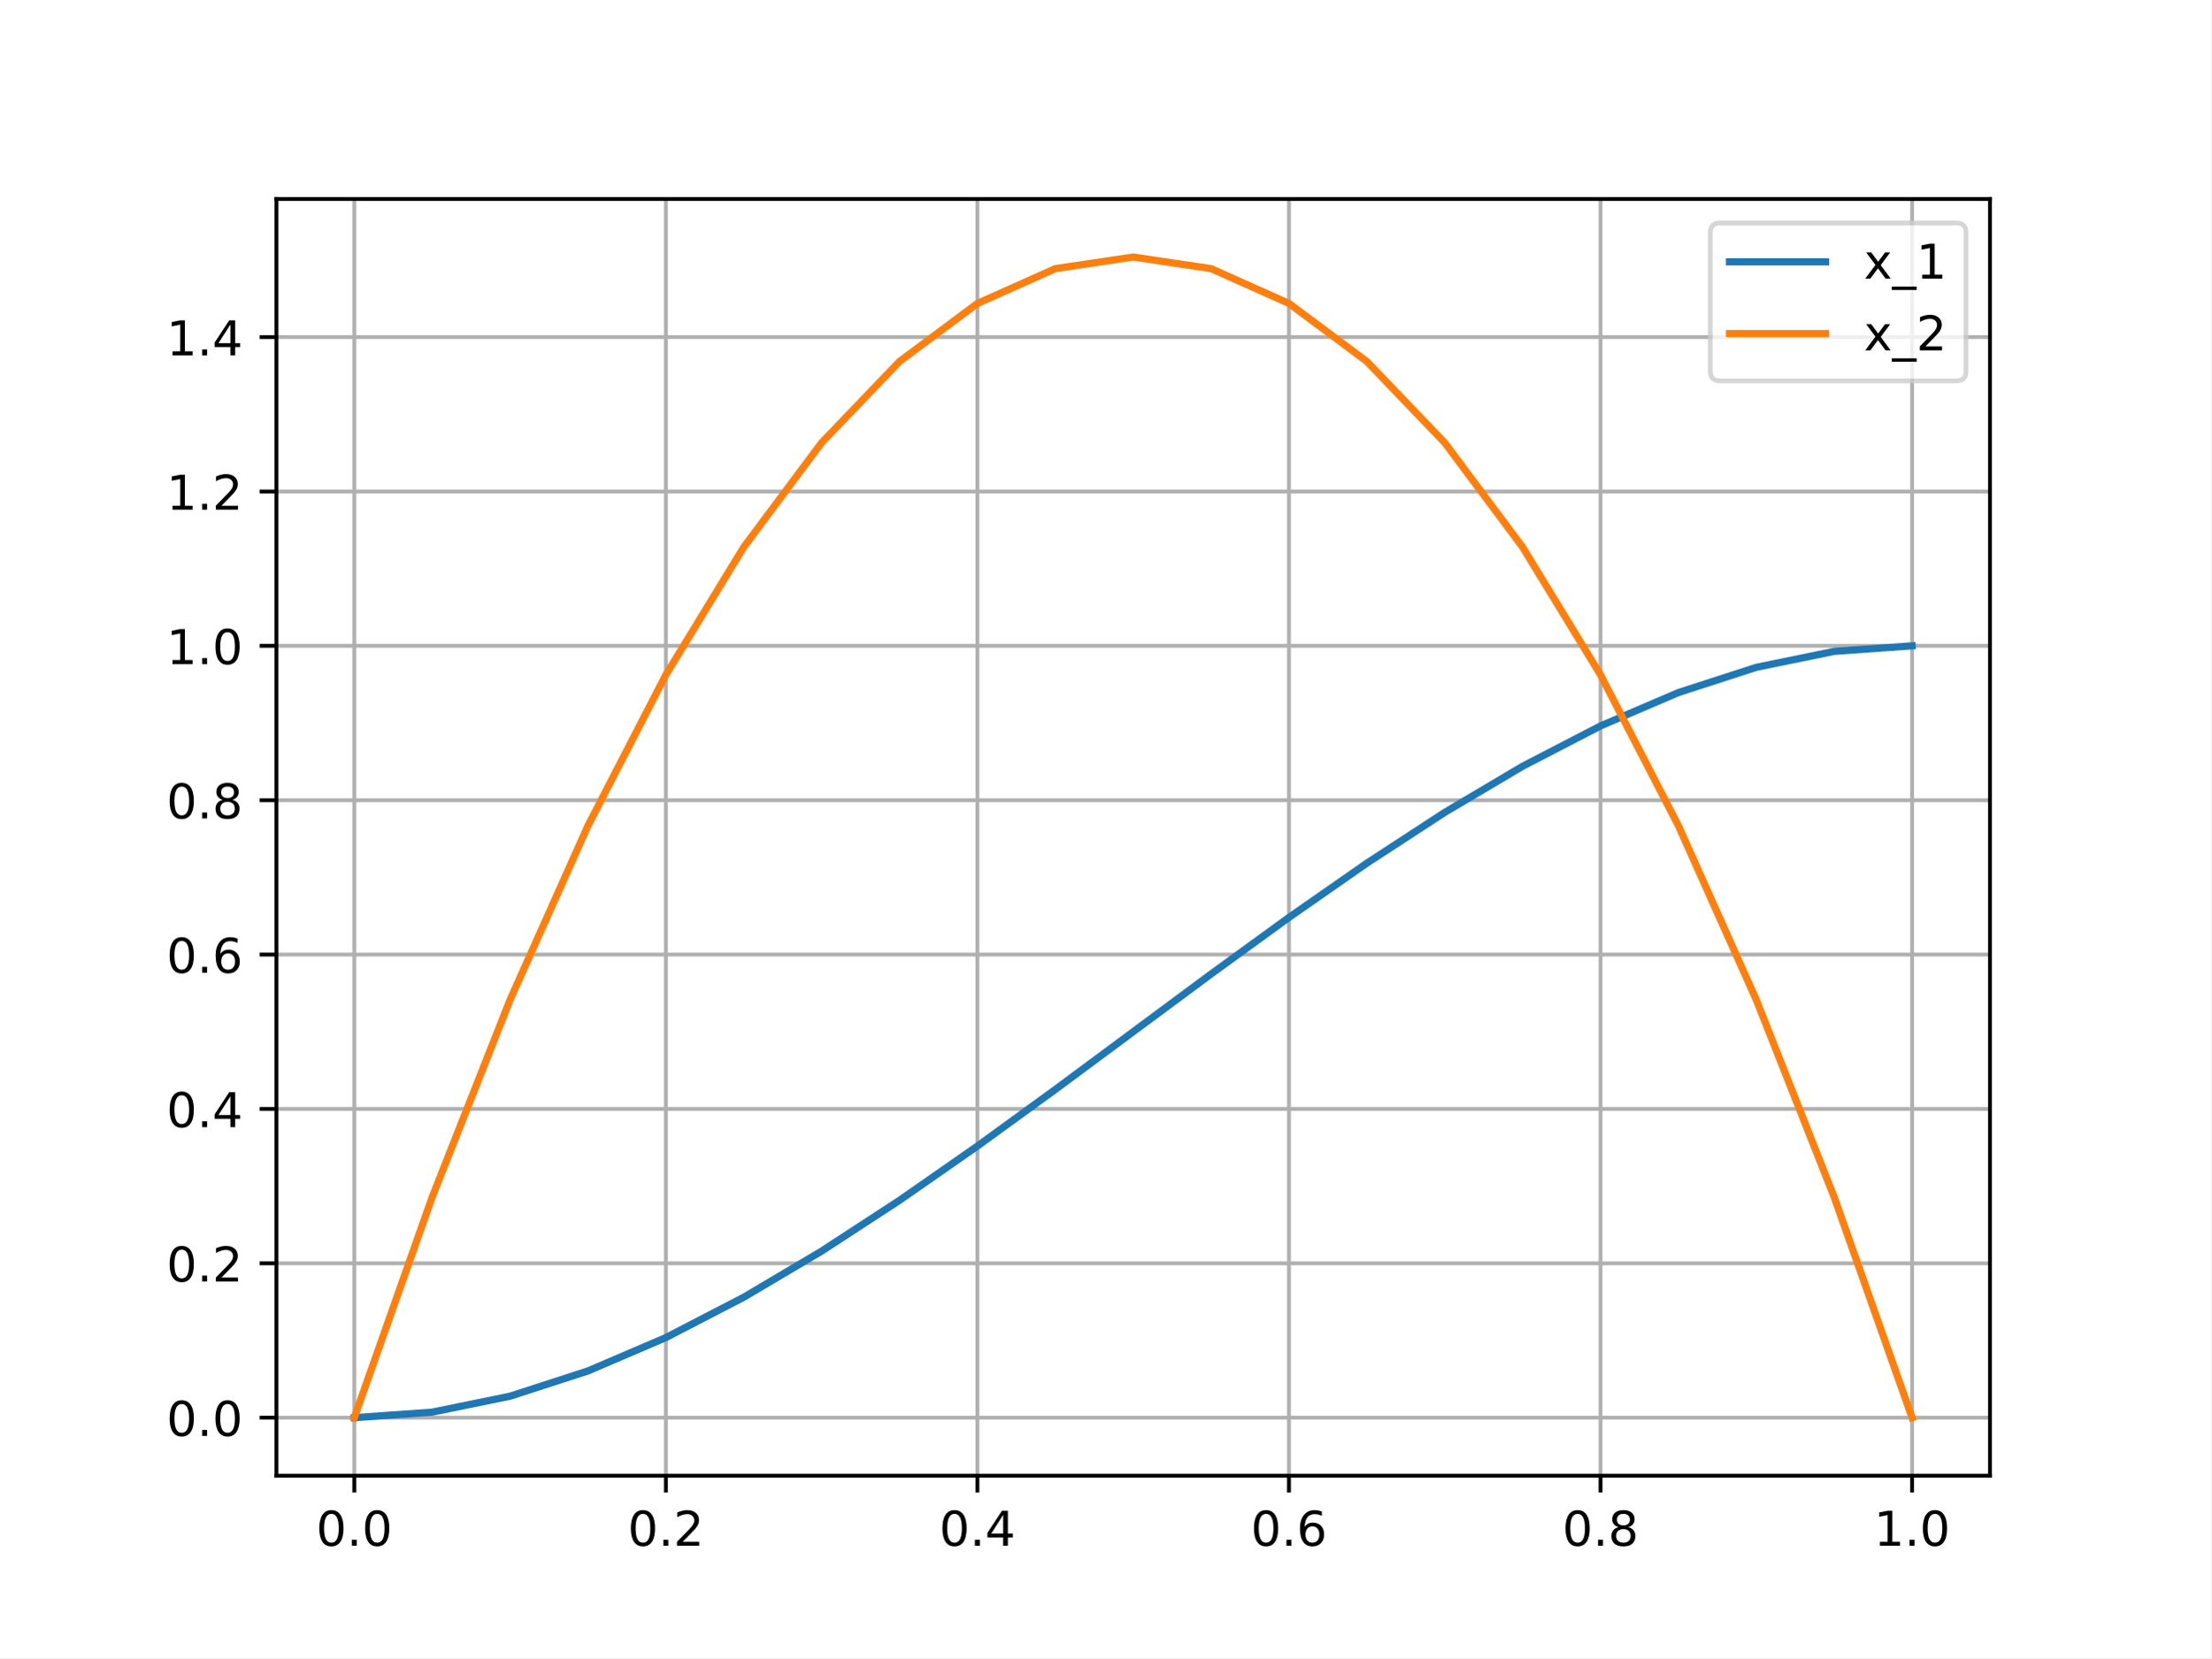
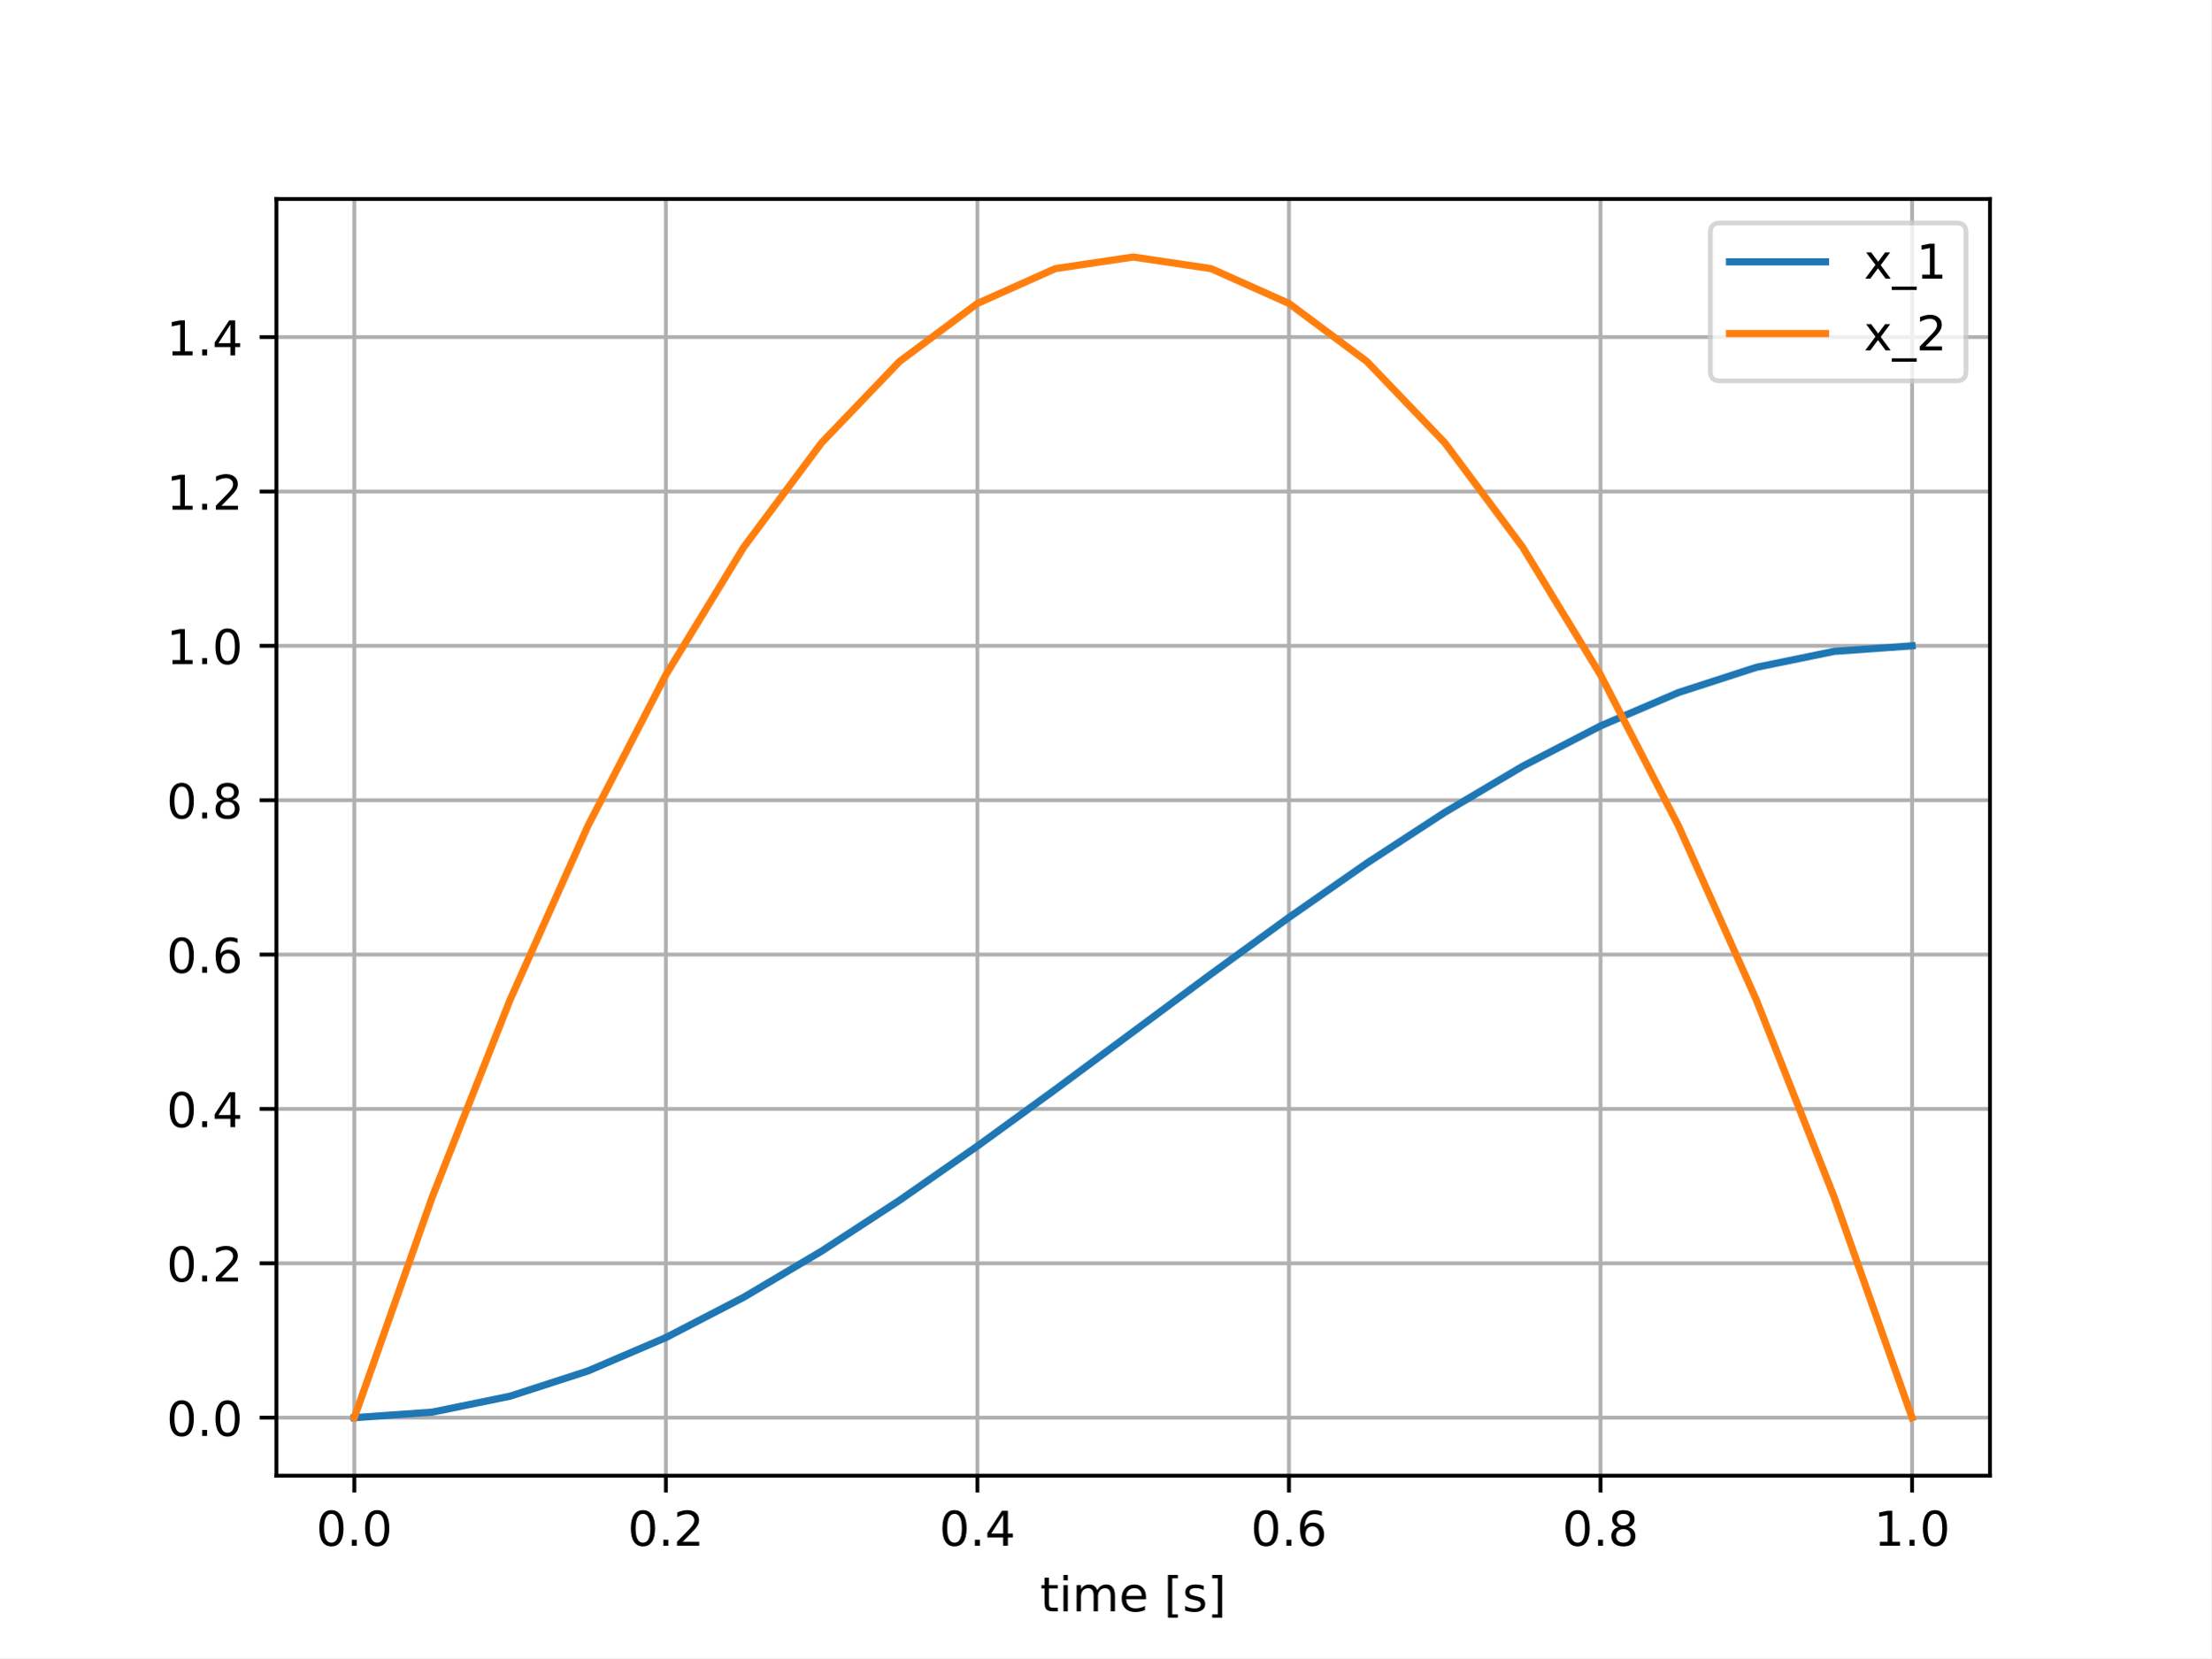
<svg xmlns="http://www.w3.org/2000/svg" xmlns:xlink="http://www.w3.org/1999/xlink" width="460.8pt" height="345.6pt" viewBox="0 0 460.8 345.6" version="1.1">
  <defs>
    <style type="text/css">*{stroke-linejoin: round; stroke-linecap: butt}</style>
  </defs>
  <g id="figure_1">
    <g id="patch_1">
      <path d="M 0 345.6  L 460.8 345.6  L 460.8 0  L 0 0  z " style="fill: #ffffff" />
    </g>
    <g id="axes_1">
      <g id="patch_2">
        <path d="M 57.6 307.584  L 414.72 307.584  L 414.72 41.472  L 57.6 41.472  z " style="fill: #ffffff" />
      </g>
      <g id="matplotlib.axis_1">
        <g id="xtick_1">
          <g id="line2d_1">
-             <path d="M 73.833 307.584  L 73.833 41.472  " clip-path="url(#pf709ef8143)" style="fill: none; stroke: #b0b0b0; stroke-width: 0.8; stroke-linecap: square" />
+             <path d="M 73.833 307.584  L 73.833 41.472  " clip-path="url(#pefc0128c3c)" style="fill: none; stroke: #b0b0b0; stroke-width: 0.8; stroke-linecap: square" />
          </g>
          <g id="line2d_2">
            <defs>
-               <path id="m57c81578b2" d="M 0 0  L 0 3.5  " style="stroke: #000000; stroke-width: 0.8" />
+               <path id="m2bb628d9bb" d="M 0 0  L 0 3.5  " style="stroke: #000000; stroke-width: 0.8" />
            </defs>
            <g>
-               <use xlink:href="#m57c81578b2" x="73.833" y="307.584" style="stroke: #000000; stroke-width: 0.8" />
+               <use xlink:href="#m2bb628d9bb" x="73.833" y="307.584" style="stroke: #000000; stroke-width: 0.8" />
            </g>
          </g>
          <g id="text_1">
            <g transform="translate(65.88116 322.1824) scale(0.1 -0.1)">
              <defs>
                <path id="DejaVuSans-30" d="M 2034 4250  Q 1547 4250 1301 3770  Q 1056 3291 1056 2328  Q 1056 1369 1301 889  Q 1547 409 2034 409  Q 2525 409 2770 889  Q 3016 1369 3016 2328  Q 3016 3291 2770 3770  Q 2525 4250 2034 4250  z M 2034 4750  Q 2819 4750 3233 4129  Q 3647 3509 3647 2328  Q 3647 1150 3233 529  Q 2819 -91 2034 -91  Q 1250 -91 836 529  Q 422 1150 422 2328  Q 422 3509 836 4129  Q 1250 4750 2034 4750  z " transform="scale(0.015625)" />
                <path id="DejaVuSans-2e" d="M 684 794  L 1344 794  L 1344 0  L 684 0  L 684 794  z " transform="scale(0.015625)" />
              </defs>
              <use xlink:href="#DejaVuSans-30" />
              <use xlink:href="#DejaVuSans-2e" x="63.623" />
              <use xlink:href="#DejaVuSans-30" x="95.41" />
            </g>
          </g>
        </g>
        <g id="xtick_2">
          <g id="line2d_3">
-             <path d="M 138.764 307.584  L 138.764 41.472  " clip-path="url(#pf709ef8143)" style="fill: none; stroke: #b0b0b0; stroke-width: 0.8; stroke-linecap: square" />
+             <path d="M 138.764 307.584  L 138.764 41.472  " clip-path="url(#pefc0128c3c)" style="fill: none; stroke: #b0b0b0; stroke-width: 0.8; stroke-linecap: square" />
          </g>
          <g id="line2d_4">
            <g>
-               <use xlink:href="#m57c81578b2" x="138.764" y="307.584" style="stroke: #000000; stroke-width: 0.8" />
+               <use xlink:href="#m2bb628d9bb" x="138.764" y="307.584" style="stroke: #000000; stroke-width: 0.8" />
            </g>
          </g>
          <g id="text_2">
            <g transform="translate(130.8121 322.1824) scale(0.1 -0.1)">
              <defs>
                <path id="DejaVuSans-32" d="M 1228 531  L 3431 531  L 3431 0  L 469 0  L 469 531  Q 828 903 1448 1529  Q 2069 2156 2228 2338  Q 2531 2678 2651 2914  Q 2772 3150 2772 3378  Q 2772 3750 2511 3984  Q 2250 4219 1831 4219  Q 1534 4219 1204 4116  Q 875 4013 500 3803  L 500 4441  Q 881 4594 1212 4672  Q 1544 4750 1819 4750  Q 2544 4750 2975 4387  Q 3406 4025 3406 3419  Q 3406 3131 3298 2873  Q 3191 2616 2906 2266  Q 2828 2175 2409 1742  Q 1991 1309 1228 531  z " transform="scale(0.015625)" />
              </defs>
              <use xlink:href="#DejaVuSans-30" />
              <use xlink:href="#DejaVuSans-2e" x="63.623" />
              <use xlink:href="#DejaVuSans-32" x="95.41" />
            </g>
          </g>
        </g>
        <g id="xtick_3">
          <g id="line2d_5">
-             <path d="M 203.695 307.584  L 203.695 41.472  " clip-path="url(#pf709ef8143)" style="fill: none; stroke: #b0b0b0; stroke-width: 0.8; stroke-linecap: square" />
+             <path d="M 203.695 307.584  L 203.695 41.472  " clip-path="url(#pefc0128c3c)" style="fill: none; stroke: #b0b0b0; stroke-width: 0.8; stroke-linecap: square" />
          </g>
          <g id="line2d_6">
            <g>
-               <use xlink:href="#m57c81578b2" x="203.695" y="307.584" style="stroke: #000000; stroke-width: 0.8" />
+               <use xlink:href="#m2bb628d9bb" x="203.695" y="307.584" style="stroke: #000000; stroke-width: 0.8" />
            </g>
          </g>
          <g id="text_3">
            <g transform="translate(195.743 322.1824) scale(0.1 -0.1)">
              <defs>
                <path id="DejaVuSans-34" d="M 2419 4116  L 825 1625  L 2419 1625  L 2419 4116  z M 2253 4666  L 3047 4666  L 3047 1625  L 3713 1625  L 3713 1100  L 3047 1100  L 3047 0  L 2419 0  L 2419 1100  L 313 1100  L 313 1709  L 2253 4666  z " transform="scale(0.015625)" />
              </defs>
              <use xlink:href="#DejaVuSans-30" />
              <use xlink:href="#DejaVuSans-2e" x="63.623" />
              <use xlink:href="#DejaVuSans-34" x="95.41" />
            </g>
          </g>
        </g>
        <g id="xtick_4">
          <g id="line2d_7">
-             <path d="M 268.625 307.584  L 268.625 41.472  " clip-path="url(#pf709ef8143)" style="fill: none; stroke: #b0b0b0; stroke-width: 0.8; stroke-linecap: square" />
+             <path d="M 268.625 307.584  L 268.625 41.472  " clip-path="url(#pefc0128c3c)" style="fill: none; stroke: #b0b0b0; stroke-width: 0.8; stroke-linecap: square" />
          </g>
          <g id="line2d_8">
            <g>
-               <use xlink:href="#m57c81578b2" x="268.625" y="307.584" style="stroke: #000000; stroke-width: 0.8" />
+               <use xlink:href="#m2bb628d9bb" x="268.625" y="307.584" style="stroke: #000000; stroke-width: 0.8" />
            </g>
          </g>
          <g id="text_4">
            <g transform="translate(260.6739 322.1824) scale(0.1 -0.1)">
              <defs>
                <path id="DejaVuSans-36" d="M 2113 2584  Q 1688 2584 1439 2293  Q 1191 2003 1191 1497  Q 1191 994 1439 701  Q 1688 409 2113 409  Q 2538 409 2786 701  Q 3034 994 3034 1497  Q 3034 2003 2786 2293  Q 2538 2584 2113 2584  z M 3366 4563  L 3366 3988  Q 3128 4100 2886 4159  Q 2644 4219 2406 4219  Q 1781 4219 1451 3797  Q 1122 3375 1075 2522  Q 1259 2794 1537 2939  Q 1816 3084 2150 3084  Q 2853 3084 3261 2657  Q 3669 2231 3669 1497  Q 3669 778 3244 343  Q 2819 -91 2113 -91  Q 1303 -91 875 529  Q 447 1150 447 2328  Q 447 3434 972 4092  Q 1497 4750 2381 4750  Q 2619 4750 2861 4703  Q 3103 4656 3366 4563  z " transform="scale(0.015625)" />
              </defs>
              <use xlink:href="#DejaVuSans-30" />
              <use xlink:href="#DejaVuSans-2e" x="63.623" />
              <use xlink:href="#DejaVuSans-36" x="95.41" />
            </g>
          </g>
        </g>
        <g id="xtick_5">
          <g id="line2d_9">
-             <path d="M 333.556 307.584  L 333.556 41.472  " clip-path="url(#pf709ef8143)" style="fill: none; stroke: #b0b0b0; stroke-width: 0.8; stroke-linecap: square" />
+             <path d="M 333.556 307.584  L 333.556 41.472  " clip-path="url(#pefc0128c3c)" style="fill: none; stroke: #b0b0b0; stroke-width: 0.8; stroke-linecap: square" />
          </g>
          <g id="line2d_10">
            <g>
-               <use xlink:href="#m57c81578b2" x="333.556" y="307.584" style="stroke: #000000; stroke-width: 0.8" />
+               <use xlink:href="#m2bb628d9bb" x="333.556" y="307.584" style="stroke: #000000; stroke-width: 0.8" />
            </g>
          </g>
          <g id="text_5">
            <g transform="translate(325.6048 322.1824) scale(0.1 -0.1)">
              <defs>
                <path id="DejaVuSans-38" d="M 2034 2216  Q 1584 2216 1326 1975  Q 1069 1734 1069 1313  Q 1069 891 1326 650  Q 1584 409 2034 409  Q 2484 409 2743 651  Q 3003 894 3003 1313  Q 3003 1734 2745 1975  Q 2488 2216 2034 2216  z M 1403 2484  Q 997 2584 770 2862  Q 544 3141 544 3541  Q 544 4100 942 4425  Q 1341 4750 2034 4750  Q 2731 4750 3128 4425  Q 3525 4100 3525 3541  Q 3525 3141 3298 2862  Q 3072 2584 2669 2484  Q 3125 2378 3379 2068  Q 3634 1759 3634 1313  Q 3634 634 3220 271  Q 2806 -91 2034 -91  Q 1263 -91 848 271  Q 434 634 434 1313  Q 434 1759 690 2068  Q 947 2378 1403 2484  z M 1172 3481  Q 1172 3119 1398 2916  Q 1625 2713 2034 2713  Q 2441 2713 2670 2916  Q 2900 3119 2900 3481  Q 2900 3844 2670 4047  Q 2441 4250 2034 4250  Q 1625 4250 1398 4047  Q 1172 3844 1172 3481  z " transform="scale(0.015625)" />
              </defs>
              <use xlink:href="#DejaVuSans-30" />
              <use xlink:href="#DejaVuSans-2e" x="63.623" />
              <use xlink:href="#DejaVuSans-38" x="95.41" />
            </g>
          </g>
        </g>
        <g id="xtick_6">
          <g id="line2d_11">
-             <path d="M 398.487 307.584  L 398.487 41.472  " clip-path="url(#pf709ef8143)" style="fill: none; stroke: #b0b0b0; stroke-width: 0.8; stroke-linecap: square" />
+             <path d="M 398.487 307.584  L 398.487 41.472  " clip-path="url(#pefc0128c3c)" style="fill: none; stroke: #b0b0b0; stroke-width: 0.8; stroke-linecap: square" />
          </g>
          <g id="line2d_12">
            <g>
-               <use xlink:href="#m57c81578b2" x="398.487" y="307.584" style="stroke: #000000; stroke-width: 0.8" />
+               <use xlink:href="#m2bb628d9bb" x="398.487" y="307.584" style="stroke: #000000; stroke-width: 0.8" />
            </g>
          </g>
          <g id="text_6">
            <g transform="translate(390.5357 322.1824) scale(0.1 -0.1)">
              <defs>
                <path id="DejaVuSans-31" d="M 794 531  L 1825 531  L 1825 4091  L 703 3866  L 703 4441  L 1819 4666  L 2450 4666  L 2450 531  L 3481 531  L 3481 0  L 794 0  L 794 531  z " transform="scale(0.015625)" />
              </defs>
              <use xlink:href="#DejaVuSans-31" />
              <use xlink:href="#DejaVuSans-2e" x="63.623" />
              <use xlink:href="#DejaVuSans-30" x="95.41" />
            </g>
+           </g>
+         </g>
+         <g id="text_7">
+           <g transform="translate(216.7686 335.8606) scale(0.1 -0.1)">
+             <defs>
+               <path id="DejaVuSans-74" d="M 1172 4494  L 1172 3500  L 2356 3500  L 2356 3053  L 1172 3053  L 1172 1153  Q 1172 725 1289 603  Q 1406 481 1766 481  L 2356 481  L 2356 0  L 1766 0  Q 1100 0 847 248  Q 594 497 594 1153  L 594 3053  L 172 3053  L 172 3500  L 594 3500  L 594 4494  L 1172 4494  z " transform="scale(0.015625)" />
+               <path id="DejaVuSans-69" d="M 603 3500  L 1178 3500  L 1178 0  L 603 0  L 603 3500  z M 603 4863  L 1178 4863  L 1178 4134  L 603 4134  L 603 4863  z " transform="scale(0.015625)" />
+               <path id="DejaVuSans-6d" d="M 3328 2828  Q 3544 3216 3844 3400  Q 4144 3584 4550 3584  Q 5097 3584 5394 3201  Q 5691 2819 5691 2113  L 5691 0  L 5113 0  L 5113 2094  Q 5113 2597 4934 2840  Q 4756 3084 4391 3084  Q 3944 3084 3684 2787  Q 3425 2491 3425 1978  L 3425 0  L 2847 0  L 2847 2094  Q 2847 2600 2669 2842  Q 2491 3084 2119 3084  Q 1678 3084 1418 2786  Q 1159 2488 1159 1978  L 1159 0  L 581 0  L 581 3500  L 1159 3500  L 1159 2956  Q 1356 3278 1631 3431  Q 1906 3584 2284 3584  Q 2666 3584 2933 3390  Q 3200 3197 3328 2828  z " transform="scale(0.015625)" />
+               <path id="DejaVuSans-65" d="M 3597 1894  L 3597 1613  L 953 1613  Q 991 1019 1311 708  Q 1631 397 2203 397  Q 2534 397 2845 478  Q 3156 559 3463 722  L 3463 178  Q 3153 47 2828 -22  Q 2503 -91 2169 -91  Q 1331 -91 842 396  Q 353 884 353 1716  Q 353 2575 817 3079  Q 1281 3584 2069 3584  Q 2775 3584 3186 3129  Q 3597 2675 3597 1894  z M 3022 2063  Q 3016 2534 2758 2815  Q 2500 3097 2075 3097  Q 1594 3097 1305 2825  Q 1016 2553 972 2059  L 3022 2063  z " transform="scale(0.015625)" />
+               <path id="DejaVuSans-20" transform="scale(0.015625)" />
+               <path id="DejaVuSans-5b" d="M 550 4863  L 1875 4863  L 1875 4416  L 1125 4416  L 1125 -397  L 1875 -397  L 1875 -844  L 550 -844  L 550 4863  z " transform="scale(0.015625)" />
+               <path id="DejaVuSans-73" d="M 2834 3397  L 2834 2853  Q 2591 2978 2328 3040  Q 2066 3103 1784 3103  Q 1356 3103 1142 2972  Q 928 2841 928 2578  Q 928 2378 1081 2264  Q 1234 2150 1697 2047  L 1894 2003  Q 2506 1872 2764 1633  Q 3022 1394 3022 966  Q 3022 478 2636 193  Q 2250 -91 1575 -91  Q 1294 -91 989 -36  Q 684 19 347 128  L 347 722  Q 666 556 975 473  Q 1284 391 1588 391  Q 1994 391 2212 530  Q 2431 669 2431 922  Q 2431 1156 2273 1281  Q 2116 1406 1581 1522  L 1381 1569  Q 847 1681 609 1914  Q 372 2147 372 2553  Q 372 3047 722 3315  Q 1072 3584 1716 3584  Q 2034 3584 2315 3537  Q 2597 3491 2834 3397  z " transform="scale(0.015625)" />
+               <path id="DejaVuSans-5d" d="M 1947 4863  L 1947 -844  L 622 -844  L 622 -397  L 1369 -397  L 1369 4416  L 622 4416  L 622 4863  L 1947 4863  z " transform="scale(0.015625)" />
+             </defs>
+             <use xlink:href="#DejaVuSans-74" />
+             <use xlink:href="#DejaVuSans-69" x="39.209" />
+             <use xlink:href="#DejaVuSans-6d" x="66.992" />
+             <use xlink:href="#DejaVuSans-65" x="164.404" />
+             <use xlink:href="#DejaVuSans-20" x="225.928" />
+             <use xlink:href="#DejaVuSans-5b" x="257.715" />
+             <use xlink:href="#DejaVuSans-73" x="296.729" />
+             <use xlink:href="#DejaVuSans-5d" x="348.828" />
          </g>
        </g>
      </g>
      <g id="matplotlib.axis_2">
        <g id="ytick_1">
          <g id="line2d_13">
-             <path d="M 57.6 295.488  L 414.72 295.488  " clip-path="url(#pf709ef8143)" style="fill: none; stroke: #b0b0b0; stroke-width: 0.8; stroke-linecap: square" />
+             <path d="M 57.6 295.488  L 414.72 295.488  " clip-path="url(#pefc0128c3c)" style="fill: none; stroke: #b0b0b0; stroke-width: 0.8; stroke-linecap: square" />
          </g>
          <g id="line2d_14">
            <defs>
-               <path id="m089e2817f5" d="M 0 0  L -3.5 0  " style="stroke: #000000; stroke-width: 0.8" />
+               <path id="m7f9a0cedb6" d="M 0 0  L -3.5 0  " style="stroke: #000000; stroke-width: 0.8" />
            </defs>
            <g>
-               <use xlink:href="#m089e2817f5" x="57.6" y="295.488" style="stroke: #000000; stroke-width: 0.8" />
-             </g>
-           </g>
-           <g id="text_7">
+               <use xlink:href="#m7f9a0cedb6" x="57.6" y="295.488" style="stroke: #000000; stroke-width: 0.8" />
+             </g>
+           </g>
+           <g id="text_8">
            <g transform="translate(34.69687 299.2872) scale(0.1 -0.1)">
              <use xlink:href="#DejaVuSans-30" />
              <use xlink:href="#DejaVuSans-2e" x="63.623" />
              <use xlink:href="#DejaVuSans-30" x="95.41" />
            </g>
          </g>
        </g>
        <g id="ytick_2">
          <g id="line2d_15">
-             <path d="M 57.6 263.313  L 414.72 263.313  " clip-path="url(#pf709ef8143)" style="fill: none; stroke: #b0b0b0; stroke-width: 0.8; stroke-linecap: square" />
+             <path d="M 57.6 263.313  L 414.72 263.313  " clip-path="url(#pefc0128c3c)" style="fill: none; stroke: #b0b0b0; stroke-width: 0.8; stroke-linecap: square" />
          </g>
          <g id="line2d_16">
            <g>
-               <use xlink:href="#m089e2817f5" x="57.6" y="263.313" style="stroke: #000000; stroke-width: 0.8" />
-             </g>
-           </g>
-           <g id="text_8">
+               <use xlink:href="#m7f9a0cedb6" x="57.6" y="263.313" style="stroke: #000000; stroke-width: 0.8" />
+             </g>
+           </g>
+           <g id="text_9">
            <g transform="translate(34.69687 267.1119) scale(0.1 -0.1)">
              <use xlink:href="#DejaVuSans-30" />
              <use xlink:href="#DejaVuSans-2e" x="63.623" />
              <use xlink:href="#DejaVuSans-32" x="95.41" />
            </g>
          </g>
        </g>
        <g id="ytick_3">
          <g id="line2d_17">
-             <path d="M 57.6 231.137  L 414.72 231.137  " clip-path="url(#pf709ef8143)" style="fill: none; stroke: #b0b0b0; stroke-width: 0.8; stroke-linecap: square" />
+             <path d="M 57.6 231.137  L 414.72 231.137  " clip-path="url(#pefc0128c3c)" style="fill: none; stroke: #b0b0b0; stroke-width: 0.8; stroke-linecap: square" />
          </g>
          <g id="line2d_18">
            <g>
-               <use xlink:href="#m089e2817f5" x="57.6" y="231.137" style="stroke: #000000; stroke-width: 0.8" />
-             </g>
-           </g>
-           <g id="text_9">
+               <use xlink:href="#m7f9a0cedb6" x="57.6" y="231.137" style="stroke: #000000; stroke-width: 0.8" />
+             </g>
+           </g>
+           <g id="text_10">
            <g transform="translate(34.69687 234.9365) scale(0.1 -0.1)">
              <use xlink:href="#DejaVuSans-30" />
              <use xlink:href="#DejaVuSans-2e" x="63.623" />
              <use xlink:href="#DejaVuSans-34" x="95.41" />
            </g>
          </g>
        </g>
        <g id="ytick_4">
          <g id="line2d_19">
-             <path d="M 57.6 198.962  L 414.72 198.962  " clip-path="url(#pf709ef8143)" style="fill: none; stroke: #b0b0b0; stroke-width: 0.8; stroke-linecap: square" />
+             <path d="M 57.6 198.962  L 414.72 198.962  " clip-path="url(#pefc0128c3c)" style="fill: none; stroke: #b0b0b0; stroke-width: 0.8; stroke-linecap: square" />
          </g>
          <g id="line2d_20">
            <g>
-               <use xlink:href="#m089e2817f5" x="57.6" y="198.962" style="stroke: #000000; stroke-width: 0.8" />
-             </g>
-           </g>
-           <g id="text_10">
+               <use xlink:href="#m7f9a0cedb6" x="57.6" y="198.962" style="stroke: #000000; stroke-width: 0.8" />
+             </g>
+           </g>
+           <g id="text_11">
            <g transform="translate(34.69687 202.7611) scale(0.1 -0.1)">
              <use xlink:href="#DejaVuSans-30" />
              <use xlink:href="#DejaVuSans-2e" x="63.623" />
              <use xlink:href="#DejaVuSans-36" x="95.41" />
            </g>
          </g>
        </g>
        <g id="ytick_5">
          <g id="line2d_21">
-             <path d="M 57.6 166.787  L 414.72 166.787  " clip-path="url(#pf709ef8143)" style="fill: none; stroke: #b0b0b0; stroke-width: 0.8; stroke-linecap: square" />
+             <path d="M 57.6 166.787  L 414.72 166.787  " clip-path="url(#pefc0128c3c)" style="fill: none; stroke: #b0b0b0; stroke-width: 0.8; stroke-linecap: square" />
          </g>
          <g id="line2d_22">
            <g>
-               <use xlink:href="#m089e2817f5" x="57.6" y="166.787" style="stroke: #000000; stroke-width: 0.8" />
-             </g>
-           </g>
-           <g id="text_11">
+               <use xlink:href="#m7f9a0cedb6" x="57.6" y="166.787" style="stroke: #000000; stroke-width: 0.8" />
+             </g>
+           </g>
+           <g id="text_12">
            <g transform="translate(34.69687 170.5858) scale(0.1 -0.1)">
              <use xlink:href="#DejaVuSans-30" />
              <use xlink:href="#DejaVuSans-2e" x="63.623" />
              <use xlink:href="#DejaVuSans-38" x="95.41" />
            </g>
          </g>
        </g>
        <g id="ytick_6">
          <g id="line2d_23">
-             <path d="M 57.6 134.611  L 414.72 134.611  " clip-path="url(#pf709ef8143)" style="fill: none; stroke: #b0b0b0; stroke-width: 0.8; stroke-linecap: square" />
+             <path d="M 57.6 134.611  L 414.72 134.611  " clip-path="url(#pefc0128c3c)" style="fill: none; stroke: #b0b0b0; stroke-width: 0.8; stroke-linecap: square" />
          </g>
          <g id="line2d_24">
            <g>
-               <use xlink:href="#m089e2817f5" x="57.6" y="134.611" style="stroke: #000000; stroke-width: 0.8" />
-             </g>
-           </g>
-           <g id="text_12">
+               <use xlink:href="#m7f9a0cedb6" x="57.6" y="134.611" style="stroke: #000000; stroke-width: 0.8" />
+             </g>
+           </g>
+           <g id="text_13">
            <g transform="translate(34.69687 138.4104) scale(0.1 -0.1)">
              <use xlink:href="#DejaVuSans-31" />
              <use xlink:href="#DejaVuSans-2e" x="63.623" />
              <use xlink:href="#DejaVuSans-30" x="95.41" />
            </g>
          </g>
        </g>
        <g id="ytick_7">
          <g id="line2d_25">
-             <path d="M 57.6 102.436  L 414.72 102.436  " clip-path="url(#pf709ef8143)" style="fill: none; stroke: #b0b0b0; stroke-width: 0.8; stroke-linecap: square" />
+             <path d="M 57.6 102.436  L 414.72 102.436  " clip-path="url(#pefc0128c3c)" style="fill: none; stroke: #b0b0b0; stroke-width: 0.8; stroke-linecap: square" />
          </g>
          <g id="line2d_26">
            <g>
-               <use xlink:href="#m089e2817f5" x="57.6" y="102.436" style="stroke: #000000; stroke-width: 0.8" />
-             </g>
-           </g>
-           <g id="text_13">
+               <use xlink:href="#m7f9a0cedb6" x="57.6" y="102.436" style="stroke: #000000; stroke-width: 0.8" />
+             </g>
+           </g>
+           <g id="text_14">
            <g transform="translate(34.69687 106.2351) scale(0.1 -0.1)">
              <use xlink:href="#DejaVuSans-31" />
              <use xlink:href="#DejaVuSans-2e" x="63.623" />
              <use xlink:href="#DejaVuSans-32" x="95.41" />
            </g>
          </g>
        </g>
        <g id="ytick_8">
          <g id="line2d_27">
-             <path d="M 57.6 70.26  L 414.72 70.26  " clip-path="url(#pf709ef8143)" style="fill: none; stroke: #b0b0b0; stroke-width: 0.8; stroke-linecap: square" />
+             <path d="M 57.6 70.26  L 414.72 70.26  " clip-path="url(#pefc0128c3c)" style="fill: none; stroke: #b0b0b0; stroke-width: 0.8; stroke-linecap: square" />
          </g>
          <g id="line2d_28">
            <g>
-               <use xlink:href="#m089e2817f5" x="57.6" y="70.26" style="stroke: #000000; stroke-width: 0.8" />
-             </g>
-           </g>
-           <g id="text_14">
+               <use xlink:href="#m7f9a0cedb6" x="57.6" y="70.26" style="stroke: #000000; stroke-width: 0.8" />
+             </g>
+           </g>
+           <g id="text_15">
            <g transform="translate(34.69687 74.0597) scale(0.1 -0.1)">
              <use xlink:href="#DejaVuSans-31" />
              <use xlink:href="#DejaVuSans-2e" x="63.623" />
              <use xlink:href="#DejaVuSans-34" x="95.41" />
            </g>
          </g>
        </g>
      </g>
      <g id="line2d_29">
-         <path d="M 73.833 295.488  L 90.065 294.339  L 106.298 291.012  L 122.531 285.751  L 138.764 278.796  L 154.996 270.389  L 171.229 260.772  L 187.462 250.188  L 203.695 238.879  L 219.927 227.085  L 236.16 215.05  L 252.393 203.014  L 268.625 191.22  L 284.858 179.911  L 301.091 169.327  L 317.324 159.71  L 333.556 151.304  L 349.789 144.348  L 366.022 139.087  L 382.255 135.76  L 398.487 134.611  " clip-path="url(#pf709ef8143)" style="fill: none; stroke: #1f77b4; stroke-width: 1.5; stroke-linecap: square" />
+         <path d="M 73.833 295.488  L 90.065 294.339  L 106.298 291.012  L 122.531 285.751  L 138.764 278.796  L 154.996 270.389  L 171.229 260.772  L 187.462 250.188  L 203.695 238.879  L 219.927 227.085  L 236.16 215.05  L 252.393 203.014  L 268.625 191.22  L 284.858 179.911  L 301.091 169.327  L 317.324 159.71  L 333.556 151.304  L 349.789 144.348  L 366.022 139.087  L 382.255 135.76  L 398.487 134.611  " clip-path="url(#pefc0128c3c)" style="fill: none; stroke: #1f77b4; stroke-width: 1.5; stroke-linecap: square" />
      </g>
      <g id="line2d_30">
-         <path d="M 73.833 295.488  L 90.065 249.523  L 106.298 208.397  L 122.531 172.109  L 138.764 140.659  L 154.996 114.048  L 171.229 92.275  L 187.462 75.341  L 203.695 63.245  L 219.927 55.987  L 236.16 53.568  L 252.393 55.987  L 268.625 63.245  L 284.858 75.341  L 301.091 92.275  L 317.324 114.048  L 333.556 140.659  L 349.789 172.109  L 366.022 208.397  L 382.255 249.523  L 398.487 295.488  " clip-path="url(#pf709ef8143)" style="fill: none; stroke: #ff7f0e; stroke-width: 1.5; stroke-linecap: square" />
+         <path d="M 73.833 295.488  L 90.065 249.523  L 106.298 208.397  L 122.531 172.109  L 138.764 140.659  L 154.996 114.048  L 171.229 92.275  L 187.462 75.341  L 203.695 63.245  L 219.927 55.987  L 236.16 53.568  L 252.393 55.987  L 268.625 63.245  L 284.858 75.341  L 301.091 92.275  L 317.324 114.048  L 333.556 140.659  L 349.789 172.109  L 366.022 208.397  L 382.255 249.523  L 398.487 295.488  " clip-path="url(#pefc0128c3c)" style="fill: none; stroke: #ff7f0e; stroke-width: 1.5; stroke-linecap: square" />
      </g>
      <g id="patch_3">
        <path d="M 57.6 307.584  L 57.6 41.472  " style="fill: none; stroke: #000000; stroke-width: 0.8; stroke-linejoin: miter; stroke-linecap: square" />
      </g>
      <g id="patch_4">
        <path d="M 414.72 307.584  L 414.72 41.472  " style="fill: none; stroke: #000000; stroke-width: 0.8; stroke-linejoin: miter; stroke-linecap: square" />
      </g>
      <g id="patch_5">
        <path d="M 57.6 307.584  L 414.72 307.584  " style="fill: none; stroke: #000000; stroke-width: 0.8; stroke-linejoin: miter; stroke-linecap: square" />
      </g>
      <g id="patch_6">
        <path d="M 57.6 41.472  L 414.72 41.472  " style="fill: none; stroke: #000000; stroke-width: 0.8; stroke-linejoin: miter; stroke-linecap: square" />
      </g>
      <g id="legend_1">
        <g id="patch_7">
          <path d="M 358.439 79.385  L 407.72 79.385  Q 409.72 79.385 409.72 77.385  L 409.72 48.472  Q 409.72 46.472 407.72 46.472  L 358.439 46.472  Q 356.439 46.472 356.439 48.472  L 356.439 77.385  Q 356.439 79.385 358.439 79.385  z " style="fill: #ffffff; opacity: 0.8; stroke: #cccccc; stroke-linejoin: miter" />
        </g>
        <g id="line2d_31">
          <path d="M 360.439 54.57  L 370.439 54.57  L 380.439 54.57  " style="fill: none; stroke: #1f77b4; stroke-width: 1.5; stroke-linecap: square" />
        </g>
-         <g id="text_15">
+         <g id="text_16">
          <g transform="translate(388.4388 58.07044) scale(0.1 -0.1)">
            <defs>
              <path id="DejaVuSans-78" d="M 3513 3500  L 2247 1797  L 3578 0  L 2900 0  L 1881 1375  L 863 0  L 184 0  L 1544 1831  L 300 3500  L 978 3500  L 1906 2253  L 2834 3500  L 3513 3500  z " transform="scale(0.015625)" />
              <path id="DejaVuSans-5f" d="M 3263 -1063  L 3263 -1509  L -63 -1509  L -63 -1063  L 3263 -1063  z " transform="scale(0.015625)" />
            </defs>
            <use xlink:href="#DejaVuSans-78" />
            <use xlink:href="#DejaVuSans-5f" x="59.18" />
            <use xlink:href="#DejaVuSans-31" x="109.18" />
          </g>
        </g>
        <g id="line2d_32">
          <path d="M 360.439 69.527  L 370.439 69.527  L 380.439 69.527  " style="fill: none; stroke: #ff7f0e; stroke-width: 1.5; stroke-linecap: square" />
        </g>
-         <g id="text_16">
+         <g id="text_17">
          <g transform="translate(388.4388 73.02669) scale(0.1 -0.1)">
            <use xlink:href="#DejaVuSans-78" />
            <use xlink:href="#DejaVuSans-5f" x="59.18" />
            <use xlink:href="#DejaVuSans-32" x="109.18" />
          </g>
        </g>
      </g>
    </g>
  </g>
  <defs>
-     <clipPath id="pf709ef8143">
+     <clipPath id="pefc0128c3c">
      <rect x="57.6" y="41.472" width="357.12" height="266.112" />
    </clipPath>
  </defs>
</svg>
